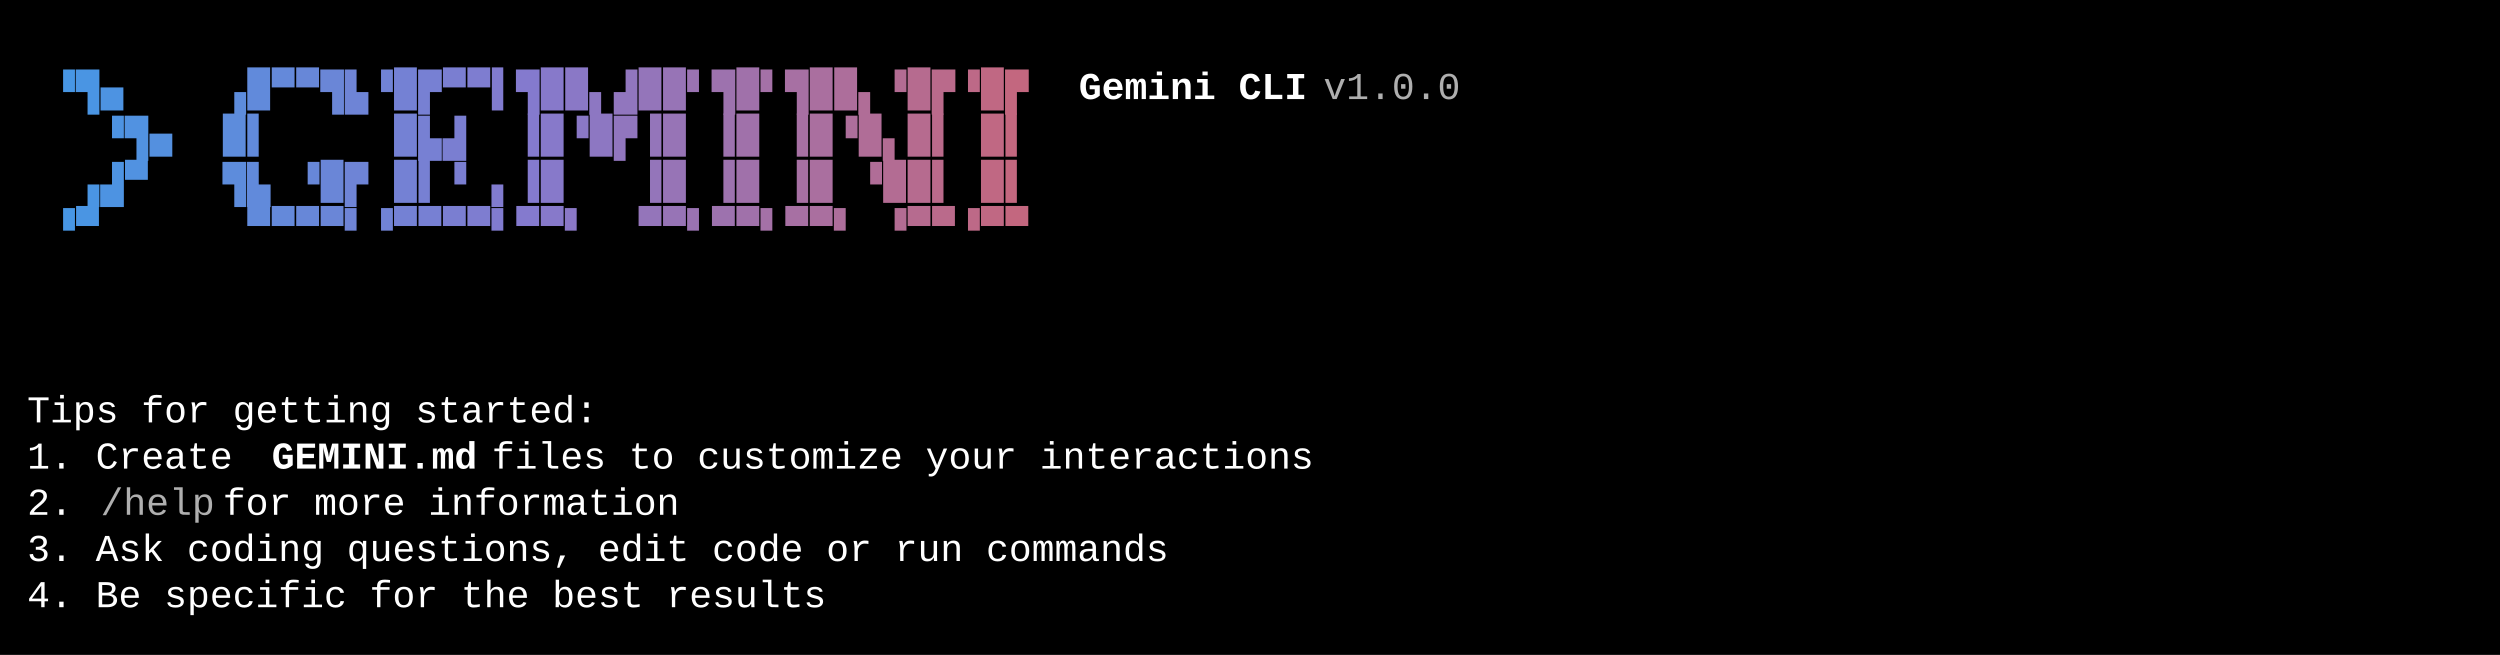
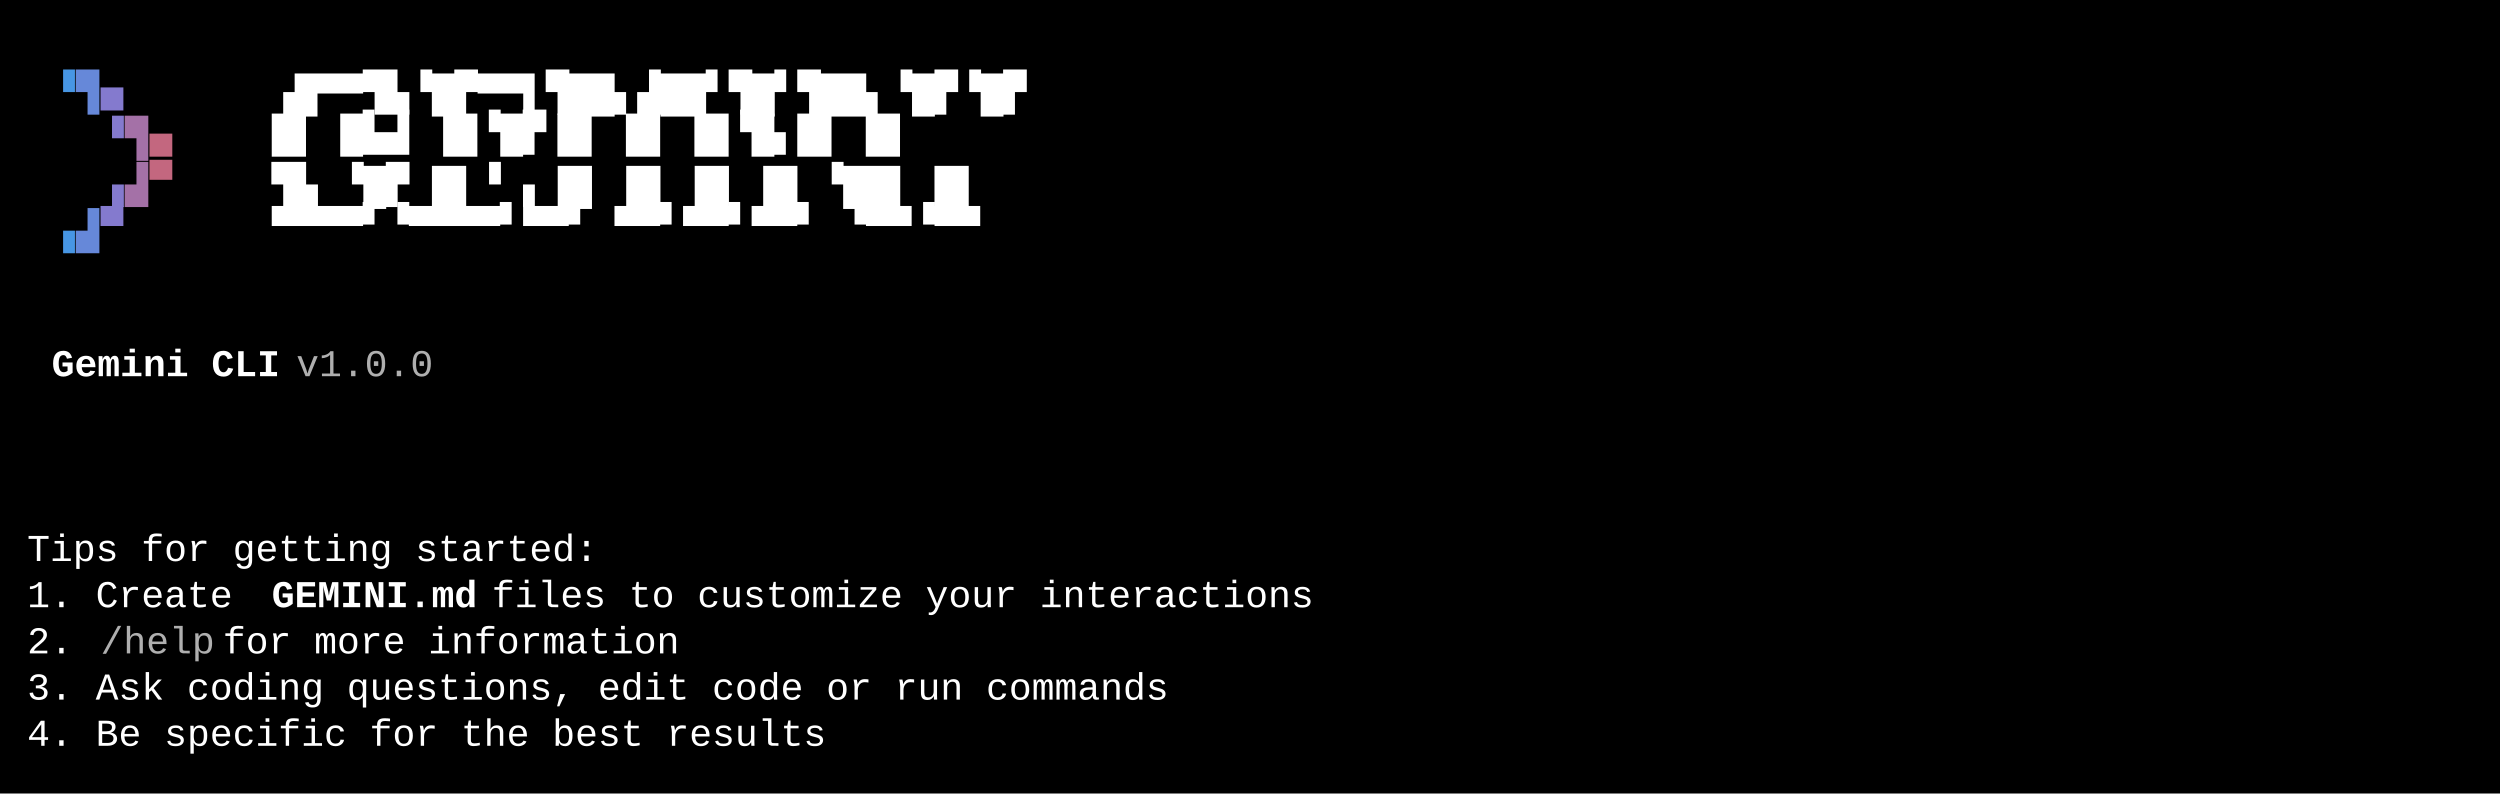
- <svg xmlns="http://www.w3.org/2000/svg" width="920" height="241" viewBox="0 0 920 241">
+ <svg xmlns="http://www.w3.org/2000/svg" width="920" height="292" viewBox="0 0 920 292">
  <style>
    text { font-family: Consolas, "Courier New", monospace; font-size: 14px; dominant-baseline: text-before-edge; white-space: pre; }
  </style>
-   <rect width="920" height="241" fill="#000000" />
+   <rect width="920" height="292" fill="#000000" />
  <g transform="translate(10, 10)">
    <text x="9" y="19" fill="#4796e4" textLength="9" lengthAdjust="spacingAndGlyphs">▝</text>
-     <text x="18" y="19" fill="#4a95e3" textLength="9" lengthAdjust="spacingAndGlyphs">▜</text>
-     <text x="27" y="19" fill="#4d93e2" textLength="9" lengthAdjust="spacingAndGlyphs">▄</text>
-     <text x="72" y="19" fill="#5d8cdc" textLength="9" lengthAdjust="spacingAndGlyphs">▗</text>
-     <text x="81" y="19" fill="#618adb" textLength="9" lengthAdjust="spacingAndGlyphs">█</text>
-     <text x="90" y="19" fill="#6489da" textLength="9" lengthAdjust="spacingAndGlyphs">▀</text>
-     <text x="99" y="19" fill="#6787d8" textLength="9" lengthAdjust="spacingAndGlyphs">▀</text>
-     <text x="108" y="19" fill="#6a86d7" textLength="9" lengthAdjust="spacingAndGlyphs">▜</text>
-     <text x="117" y="19" fill="#6e84d6" textLength="9" lengthAdjust="spacingAndGlyphs">▙</text>
-     <text x="126" y="19" fill="#7183d5" textLength="9" lengthAdjust="spacingAndGlyphs">▝</text>
-     <text x="135" y="19" fill="#7481d4" textLength="9" lengthAdjust="spacingAndGlyphs">█</text>
-     <text x="144" y="19" fill="#7780d3" textLength="9" lengthAdjust="spacingAndGlyphs">▛</text>
-     <text x="153" y="19" fill="#7a7ed1" textLength="9" lengthAdjust="spacingAndGlyphs">▀</text>
-     <text x="162" y="19" fill="#7e7dd0" textLength="9" lengthAdjust="spacingAndGlyphs">▀</text>
-     <text x="171" y="19" fill="#817bcf" textLength="9" lengthAdjust="spacingAndGlyphs">▌</text>
-     <text x="180" y="19" fill="#847ace" textLength="9" lengthAdjust="spacingAndGlyphs">▜</text>
-     <text x="189" y="19" fill="#8779ca" textLength="9" lengthAdjust="spacingAndGlyphs">█</text>
-     <text x="198" y="19" fill="#8a78c6" textLength="9" lengthAdjust="spacingAndGlyphs">█</text>
-     <text x="207" y="19" fill="#8d77c2" textLength="9" lengthAdjust="spacingAndGlyphs">▖</text>
-     <text x="216" y="19" fill="#9176be" textLength="9" lengthAdjust="spacingAndGlyphs">▟</text>
-     <text x="225" y="19" fill="#9475ba" textLength="9" lengthAdjust="spacingAndGlyphs">█</text>
-     <text x="234" y="19" fill="#9774b6" textLength="9" lengthAdjust="spacingAndGlyphs">█</text>
-     <text x="243" y="19" fill="#9a73b2" textLength="9" lengthAdjust="spacingAndGlyphs">▘</text>
-     <text x="252" y="19" fill="#9d72ae" textLength="9" lengthAdjust="spacingAndGlyphs">▜</text>
-     <text x="261" y="19" fill="#a071aa" textLength="9" lengthAdjust="spacingAndGlyphs">█</text>
-     <text x="270" y="19" fill="#a471a7" textLength="9" lengthAdjust="spacingAndGlyphs">▘</text>
-     <text x="279" y="19" fill="#a770a3" textLength="9" lengthAdjust="spacingAndGlyphs">▜</text>
-     <text x="288" y="19" fill="#aa6f9f" textLength="9" lengthAdjust="spacingAndGlyphs">█</text>
-     <text x="297" y="19" fill="#ad6e9b" textLength="9" lengthAdjust="spacingAndGlyphs">█</text>
-     <text x="306" y="19" fill="#b06d97" textLength="9" lengthAdjust="spacingAndGlyphs">▖</text>
-     <text x="315" y="19" fill="#b36c93" textLength="9" lengthAdjust="spacingAndGlyphs">▝</text>
-     <text x="324" y="19" fill="#b66b8f" textLength="9" lengthAdjust="spacingAndGlyphs">█</text>
-     <text x="333" y="19" fill="#ba6a8b" textLength="9" lengthAdjust="spacingAndGlyphs">▛</text>
-     <text x="342" y="19" fill="#bd6987" textLength="9" lengthAdjust="spacingAndGlyphs">▝</text>
-     <text x="351" y="19" fill="#c06883" textLength="9" lengthAdjust="spacingAndGlyphs">█</text>
-     <text x="360" y="19" fill="#c3677f" textLength="9" lengthAdjust="spacingAndGlyphs">▛</text>
-     <text x="387" y="19" fill="#ffffff" textLength="90" lengthAdjust="spacingAndGlyphs" font-weight="bold">Gemini CLI</text>
-     <text x="477" y="19" fill="#afafaf" textLength="63" lengthAdjust="spacingAndGlyphs"> v1.0.0</text>
-     <text x="27" y="36" fill="#4d93e2" textLength="9" lengthAdjust="spacingAndGlyphs">▝</text>
-     <text x="36" y="36" fill="#5192e1" textLength="9" lengthAdjust="spacingAndGlyphs">▜</text>
-     <text x="45" y="36" fill="#5490df" textLength="9" lengthAdjust="spacingAndGlyphs">▄</text>
-     <text x="72" y="36" fill="#5d8cdc" textLength="9" lengthAdjust="spacingAndGlyphs">█</text>
-     <text x="81" y="36" fill="#618adb" textLength="9" lengthAdjust="spacingAndGlyphs">▌</text>
-     <text x="135" y="36" fill="#7481d4" textLength="9" lengthAdjust="spacingAndGlyphs">█</text>
-     <text x="144" y="36" fill="#7780d3" textLength="9" lengthAdjust="spacingAndGlyphs">▙</text>
-     <text x="153" y="36" fill="#7a7ed1" textLength="9" lengthAdjust="spacingAndGlyphs">▟</text>
-     <text x="180" y="36" fill="#847ace" textLength="9" lengthAdjust="spacingAndGlyphs">▐</text>
-     <text x="189" y="36" fill="#8779ca" textLength="9" lengthAdjust="spacingAndGlyphs">█</text>
-     <text x="198" y="36" fill="#8a78c6" textLength="9" lengthAdjust="spacingAndGlyphs">▝</text>
-     <text x="207" y="36" fill="#8d77c2" textLength="9" lengthAdjust="spacingAndGlyphs">█</text>
-     <text x="216" y="36" fill="#9176be" textLength="9" lengthAdjust="spacingAndGlyphs">▛</text>
-     <text x="225" y="36" fill="#9475ba" textLength="9" lengthAdjust="spacingAndGlyphs">▐</text>
-     <text x="234" y="36" fill="#9774b6" textLength="9" lengthAdjust="spacingAndGlyphs">█</text>
-     <text x="252" y="36" fill="#9d72ae" textLength="9" lengthAdjust="spacingAndGlyphs">▐</text>
-     <text x="261" y="36" fill="#a071aa" textLength="9" lengthAdjust="spacingAndGlyphs">█</text>
-     <text x="279" y="36" fill="#a770a3" textLength="9" lengthAdjust="spacingAndGlyphs">▐</text>
-     <text x="288" y="36" fill="#aa6f9f" textLength="9" lengthAdjust="spacingAndGlyphs">█</text>
-     <text x="297" y="36" fill="#ad6e9b" textLength="9" lengthAdjust="spacingAndGlyphs">▝</text>
-     <text x="306" y="36" fill="#b06d97" textLength="9" lengthAdjust="spacingAndGlyphs">█</text>
-     <text x="315" y="36" fill="#b36c93" textLength="9" lengthAdjust="spacingAndGlyphs">▖</text>
-     <text x="324" y="36" fill="#b66b8f" textLength="9" lengthAdjust="spacingAndGlyphs">█</text>
-     <text x="333" y="36" fill="#ba6a8b" textLength="9" lengthAdjust="spacingAndGlyphs">▌</text>
-     <text x="351" y="36" fill="#c06883" textLength="9" lengthAdjust="spacingAndGlyphs">█</text>
-     <text x="360" y="36" fill="#c3677f" textLength="9" lengthAdjust="spacingAndGlyphs">▌</text>
-     <text x="18" y="53" fill="#4a95e3" textLength="9" lengthAdjust="spacingAndGlyphs">▗</text>
-     <text x="27" y="53" fill="#4d93e2" textLength="9" lengthAdjust="spacingAndGlyphs">▟</text>
-     <text x="36" y="53" fill="#5192e1" textLength="9" lengthAdjust="spacingAndGlyphs">▀</text>
-     <text x="72" y="53" fill="#5d8cdc" textLength="9" lengthAdjust="spacingAndGlyphs">▜</text>
-     <text x="81" y="53" fill="#618adb" textLength="9" lengthAdjust="spacingAndGlyphs">▙</text>
-     <text x="99" y="53" fill="#6787d8" textLength="9" lengthAdjust="spacingAndGlyphs">▝</text>
-     <text x="108" y="53" fill="#6a86d7" textLength="9" lengthAdjust="spacingAndGlyphs">█</text>
-     <text x="117" y="53" fill="#6e84d6" textLength="9" lengthAdjust="spacingAndGlyphs">▛</text>
-     <text x="135" y="53" fill="#7481d4" textLength="9" lengthAdjust="spacingAndGlyphs">█</text>
-     <text x="144" y="53" fill="#7780d3" textLength="9" lengthAdjust="spacingAndGlyphs">▌</text>
-     <text x="153" y="53" fill="#7a7ed1" textLength="9" lengthAdjust="spacingAndGlyphs">▝</text>
-     <text x="171" y="53" fill="#817bcf" textLength="9" lengthAdjust="spacingAndGlyphs">▖</text>
-     <text x="180" y="53" fill="#847ace" textLength="9" lengthAdjust="spacingAndGlyphs">▐</text>
-     <text x="189" y="53" fill="#8779ca" textLength="9" lengthAdjust="spacingAndGlyphs">█</text>
-     <text x="225" y="53" fill="#9475ba" textLength="9" lengthAdjust="spacingAndGlyphs">▐</text>
-     <text x="234" y="53" fill="#9774b6" textLength="9" lengthAdjust="spacingAndGlyphs">█</text>
-     <text x="252" y="53" fill="#9d72ae" textLength="9" lengthAdjust="spacingAndGlyphs">▐</text>
-     <text x="261" y="53" fill="#a071aa" textLength="9" lengthAdjust="spacingAndGlyphs">█</text>
-     <text x="279" y="53" fill="#a770a3" textLength="9" lengthAdjust="spacingAndGlyphs">▐</text>
-     <text x="288" y="53" fill="#aa6f9f" textLength="9" lengthAdjust="spacingAndGlyphs">█</text>
-     <text x="306" y="53" fill="#b06d97" textLength="9" lengthAdjust="spacingAndGlyphs">▝</text>
-     <text x="315" y="53" fill="#b36c93" textLength="9" lengthAdjust="spacingAndGlyphs">█</text>
-     <text x="324" y="53" fill="#b66b8f" textLength="9" lengthAdjust="spacingAndGlyphs">█</text>
-     <text x="333" y="53" fill="#ba6a8b" textLength="9" lengthAdjust="spacingAndGlyphs">▌</text>
-     <text x="351" y="53" fill="#c06883" textLength="9" lengthAdjust="spacingAndGlyphs">█</text>
-     <text x="360" y="53" fill="#c3677f" textLength="9" lengthAdjust="spacingAndGlyphs">▌</text>
-     <text x="9" y="70" fill="#4796e4" textLength="9" lengthAdjust="spacingAndGlyphs">▝</text>
-     <text x="18" y="70" fill="#4a95e3" textLength="9" lengthAdjust="spacingAndGlyphs">▀</text>
-     <text x="81" y="70" fill="#618adb" textLength="9" lengthAdjust="spacingAndGlyphs">▀</text>
-     <text x="90" y="70" fill="#6489da" textLength="9" lengthAdjust="spacingAndGlyphs">▀</text>
-     <text x="99" y="70" fill="#6787d8" textLength="9" lengthAdjust="spacingAndGlyphs">▀</text>
-     <text x="108" y="70" fill="#6a86d7" textLength="9" lengthAdjust="spacingAndGlyphs">▀</text>
-     <text x="117" y="70" fill="#6e84d6" textLength="9" lengthAdjust="spacingAndGlyphs">▘</text>
-     <text x="126" y="70" fill="#7183d5" textLength="9" lengthAdjust="spacingAndGlyphs">▝</text>
-     <text x="135" y="70" fill="#7481d4" textLength="9" lengthAdjust="spacingAndGlyphs">▀</text>
-     <text x="144" y="70" fill="#7780d3" textLength="9" lengthAdjust="spacingAndGlyphs">▀</text>
-     <text x="153" y="70" fill="#7a7ed1" textLength="9" lengthAdjust="spacingAndGlyphs">▀</text>
-     <text x="162" y="70" fill="#7e7dd0" textLength="9" lengthAdjust="spacingAndGlyphs">▀</text>
-     <text x="171" y="70" fill="#817bcf" textLength="9" lengthAdjust="spacingAndGlyphs">▘</text>
-     <text x="180" y="70" fill="#847ace" textLength="9" lengthAdjust="spacingAndGlyphs">▀</text>
-     <text x="189" y="70" fill="#8779ca" textLength="9" lengthAdjust="spacingAndGlyphs">▀</text>
-     <text x="198" y="70" fill="#8a78c6" textLength="9" lengthAdjust="spacingAndGlyphs">▘</text>
-     <text x="225" y="70" fill="#9475ba" textLength="9" lengthAdjust="spacingAndGlyphs">▀</text>
-     <text x="234" y="70" fill="#9774b6" textLength="9" lengthAdjust="spacingAndGlyphs">▀</text>
-     <text x="243" y="70" fill="#9a73b2" textLength="9" lengthAdjust="spacingAndGlyphs">▘</text>
-     <text x="252" y="70" fill="#9d72ae" textLength="9" lengthAdjust="spacingAndGlyphs">▀</text>
-     <text x="261" y="70" fill="#a071aa" textLength="9" lengthAdjust="spacingAndGlyphs">▀</text>
-     <text x="270" y="70" fill="#a471a7" textLength="9" lengthAdjust="spacingAndGlyphs">▘</text>
-     <text x="279" y="70" fill="#a770a3" textLength="9" lengthAdjust="spacingAndGlyphs">▀</text>
-     <text x="288" y="70" fill="#aa6f9f" textLength="9" lengthAdjust="spacingAndGlyphs">▀</text>
-     <text x="297" y="70" fill="#ad6e9b" textLength="9" lengthAdjust="spacingAndGlyphs">▘</text>
-     <text x="315" y="70" fill="#b36c93" textLength="9" lengthAdjust="spacingAndGlyphs">▝</text>
-     <text x="324" y="70" fill="#b66b8f" textLength="9" lengthAdjust="spacingAndGlyphs">▀</text>
-     <text x="333" y="70" fill="#ba6a8b" textLength="9" lengthAdjust="spacingAndGlyphs">▀</text>
-     <text x="342" y="70" fill="#bd6987" textLength="9" lengthAdjust="spacingAndGlyphs">▝</text>
-     <text x="351" y="70" fill="#c06883" textLength="9" lengthAdjust="spacingAndGlyphs">▀</text>
-     <text x="360" y="70" fill="#c3677f" textLength="9" lengthAdjust="spacingAndGlyphs">▀</text>
-     <text x="0" y="138" fill="#ffffff" textLength="225" lengthAdjust="spacingAndGlyphs">Tips for getting started:</text>
-     <text x="0" y="155" fill="#ffffff" textLength="90" lengthAdjust="spacingAndGlyphs">1. Create </text>
-     <text x="90" y="155" fill="#ffffff" textLength="81" lengthAdjust="spacingAndGlyphs" font-weight="bold">GEMINI.md</text>
-     <text x="171" y="155" fill="#ffffff" textLength="333" lengthAdjust="spacingAndGlyphs"> files to customize your interactions</text>
-     <text x="0" y="172" fill="#ffffff" textLength="27" lengthAdjust="spacingAndGlyphs">2. </text>
-     <text x="27" y="172" fill="#afafaf" textLength="45" lengthAdjust="spacingAndGlyphs">/help</text>
-     <text x="72" y="172" fill="#ffffff" textLength="189" lengthAdjust="spacingAndGlyphs"> for more information</text>
-     <text x="0" y="189" fill="#ffffff" textLength="450" lengthAdjust="spacingAndGlyphs">3. Ask coding questions, edit code or run commands</text>
-     <text x="0" y="206" fill="#ffffff" textLength="315" lengthAdjust="spacingAndGlyphs">4. Be specific for the best results</text>
+     <text x="18" y="19" fill="#6688d9" textLength="9" lengthAdjust="spacingAndGlyphs">▜</text>
+     <text x="27" y="19" fill="#847ace" textLength="9" lengthAdjust="spacingAndGlyphs">▄</text>
+     <text x="90" y="19" fill="#ffffff" textLength="297" lengthAdjust="spacingAndGlyphs">▗█▀▀▜▙▝█▛▀▀▌▜██▖▟██▘▜█▘▜██▖▝█▛▝█▛</text>
+     <text x="27" y="36" fill="#847ace" textLength="9" lengthAdjust="spacingAndGlyphs">▝</text>
+     <text x="36" y="36" fill="#a471a7" textLength="9" lengthAdjust="spacingAndGlyphs">▜</text>
+     <text x="45" y="36" fill="#c3677f" textLength="9" lengthAdjust="spacingAndGlyphs">▄</text>
+     <text x="90" y="36" fill="#ffffff" textLength="297" lengthAdjust="spacingAndGlyphs">█▌     █▙▟  ▐█▝█▛▐█ ▐█ ▐█▝█▖█▌ █▌</text>
+     <text x="27" y="53" fill="#847ace" textLength="9" lengthAdjust="spacingAndGlyphs">▗</text>
+     <text x="36" y="53" fill="#a471a7" textLength="9" lengthAdjust="spacingAndGlyphs">▟</text>
+     <text x="45" y="53" fill="#c3677f" textLength="9" lengthAdjust="spacingAndGlyphs">▀</text>
+     <text x="90" y="53" fill="#ffffff" textLength="297" lengthAdjust="spacingAndGlyphs">▜▙ ▝█▛ █▌▝ ▖▐█   ▐█ ▐█ ▐█ ▝██▌ █▌</text>
+     <text x="9" y="70" fill="#4796e4" textLength="9" lengthAdjust="spacingAndGlyphs">▗</text>
+     <text x="18" y="70" fill="#6688d9" textLength="9" lengthAdjust="spacingAndGlyphs">▟</text>
+     <text x="27" y="70" fill="#847ace" textLength="9" lengthAdjust="spacingAndGlyphs">▀</text>
+     <text x="90" y="70" fill="#ffffff" textLength="297" lengthAdjust="spacingAndGlyphs"> ▀▀▀▀▘▝▀▀▀▀▘▀▀▘  ▀▀▘▀▀▘▀▀▘ ▝▀▀▝▀▀</text>
+     <text x="9" y="121" fill="#ffffff" textLength="90" lengthAdjust="spacingAndGlyphs" font-weight="bold">Gemini CLI</text>
+     <text x="99" y="121" fill="#afafaf" textLength="63" lengthAdjust="spacingAndGlyphs"> v1.0.0</text>
+     <text x="0" y="189" fill="#ffffff" textLength="225" lengthAdjust="spacingAndGlyphs">Tips for getting started:</text>
+     <text x="0" y="206" fill="#ffffff" textLength="90" lengthAdjust="spacingAndGlyphs">1. Create </text>
+     <text x="90" y="206" fill="#ffffff" textLength="81" lengthAdjust="spacingAndGlyphs" font-weight="bold">GEMINI.md</text>
+     <text x="171" y="206" fill="#ffffff" textLength="333" lengthAdjust="spacingAndGlyphs"> files to customize your interactions</text>
+     <text x="0" y="223" fill="#ffffff" textLength="27" lengthAdjust="spacingAndGlyphs">2. </text>
+     <text x="27" y="223" fill="#afafaf" textLength="45" lengthAdjust="spacingAndGlyphs">/help</text>
+     <text x="72" y="223" fill="#ffffff" textLength="189" lengthAdjust="spacingAndGlyphs"> for more information</text>
+     <text x="0" y="240" fill="#ffffff" textLength="450" lengthAdjust="spacingAndGlyphs">3. Ask coding questions, edit code or run commands</text>
+     <text x="0" y="257" fill="#ffffff" textLength="315" lengthAdjust="spacingAndGlyphs">4. Be specific for the best results</text>
  </g>
</svg>
